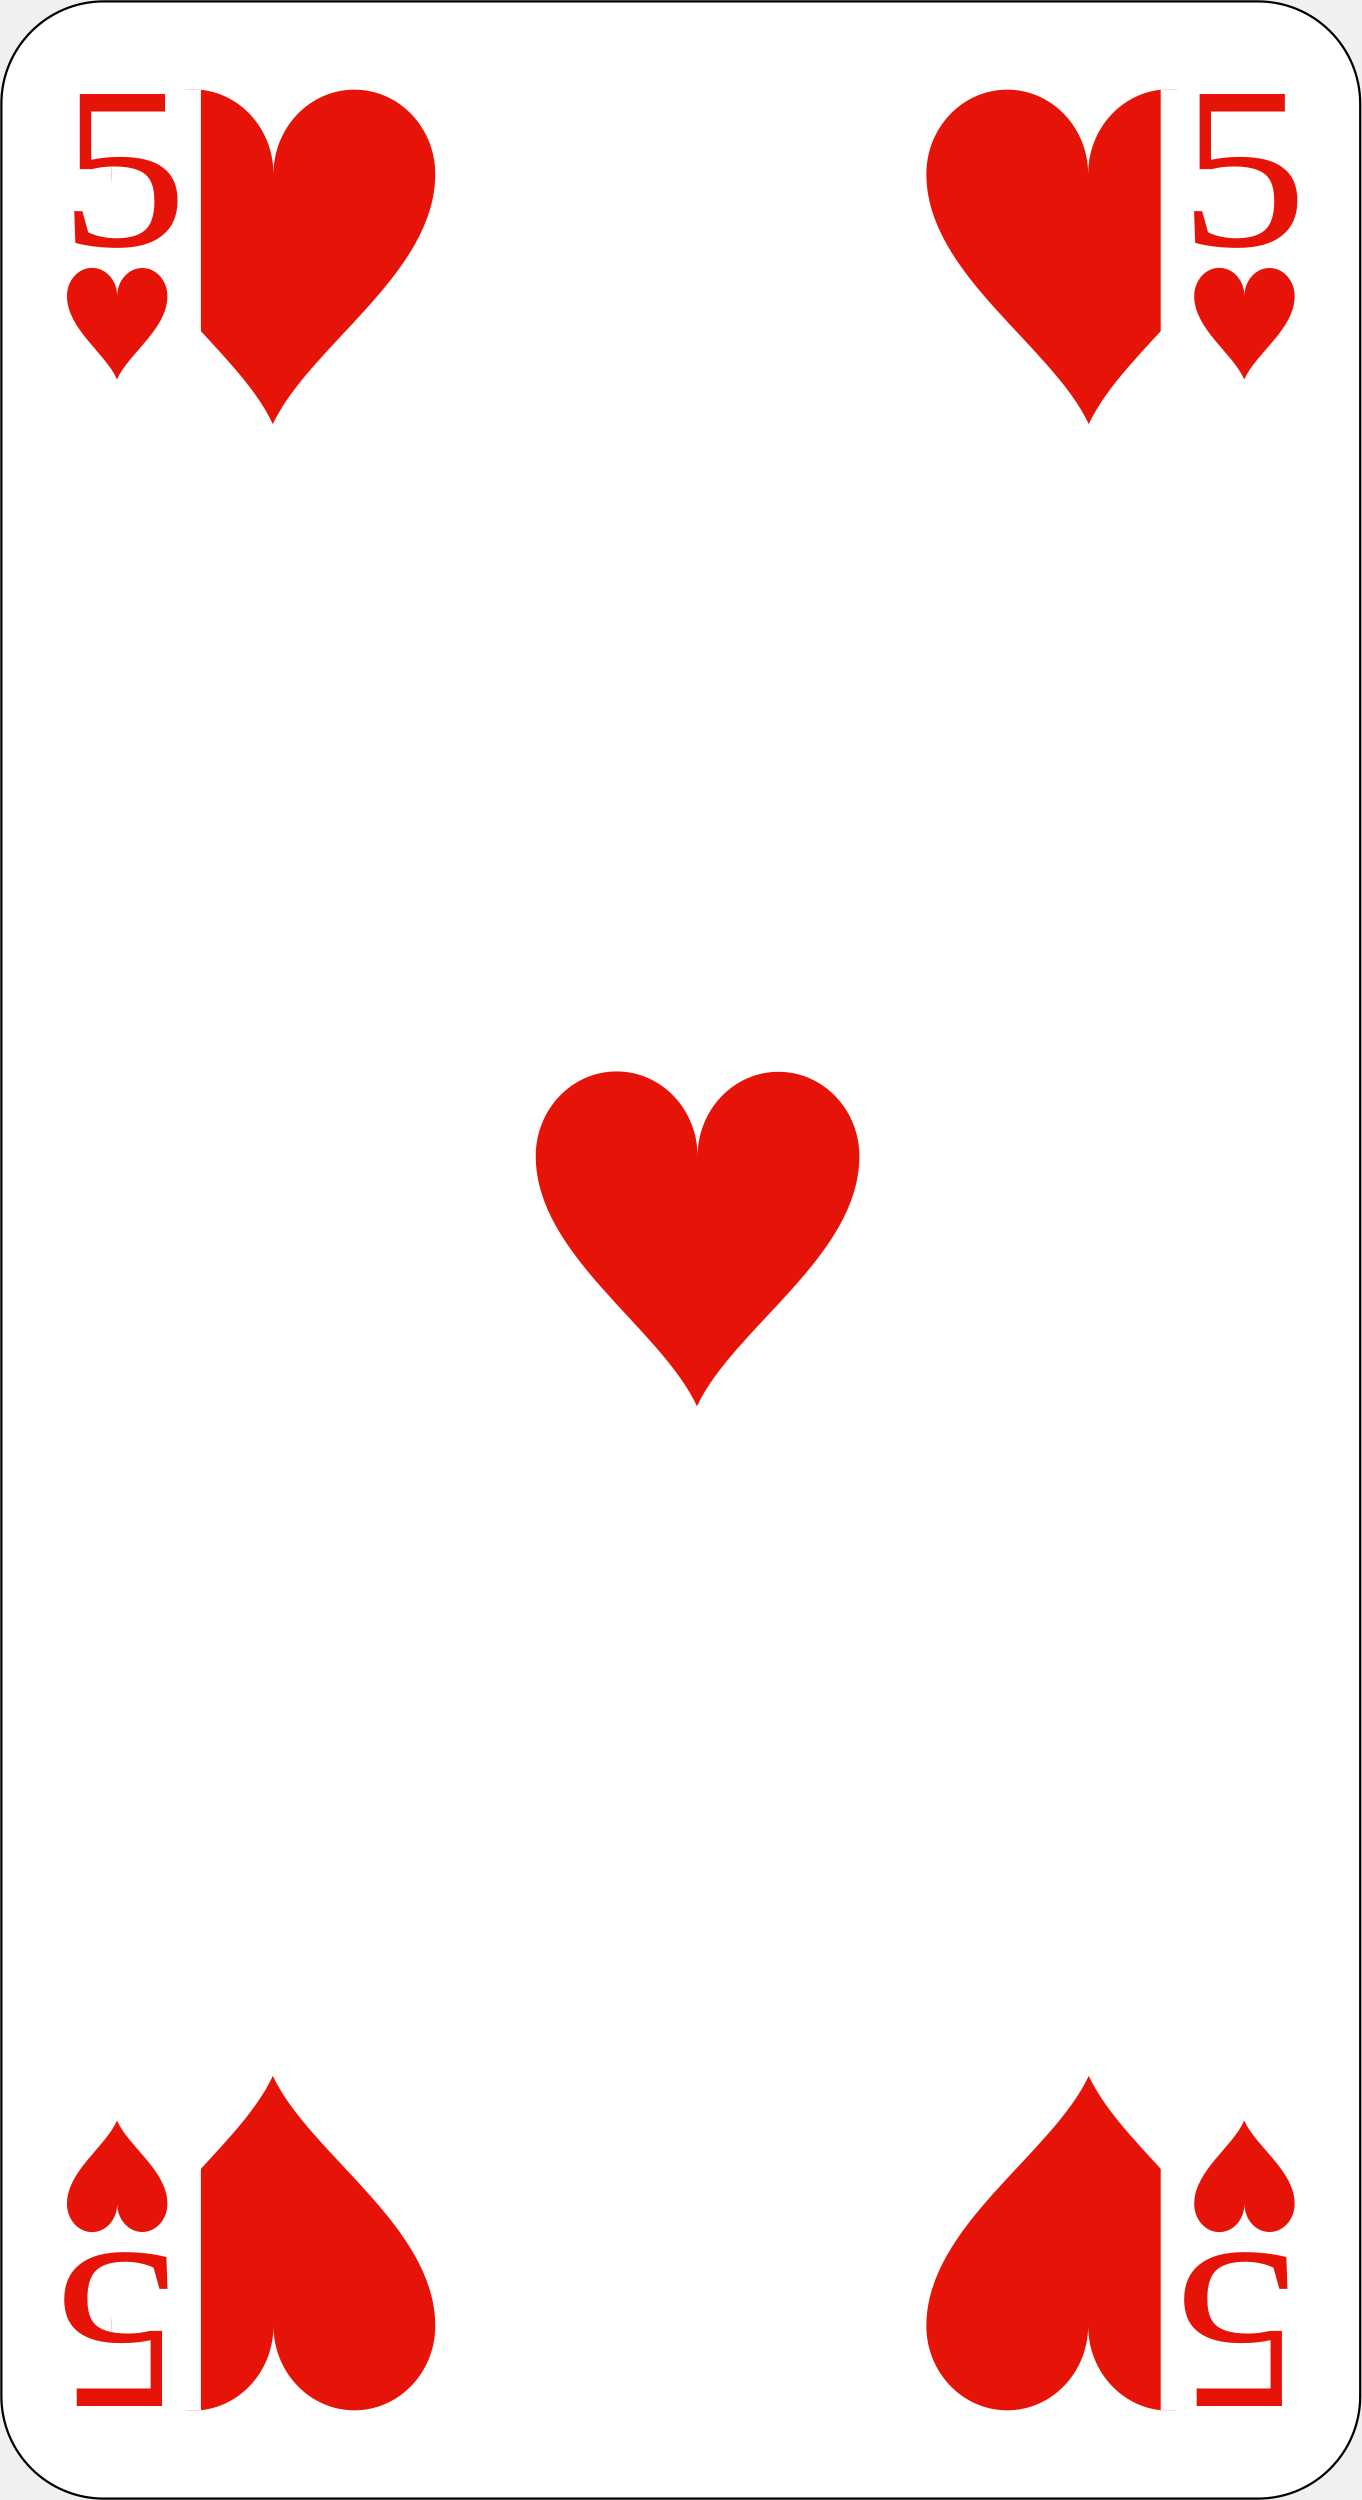
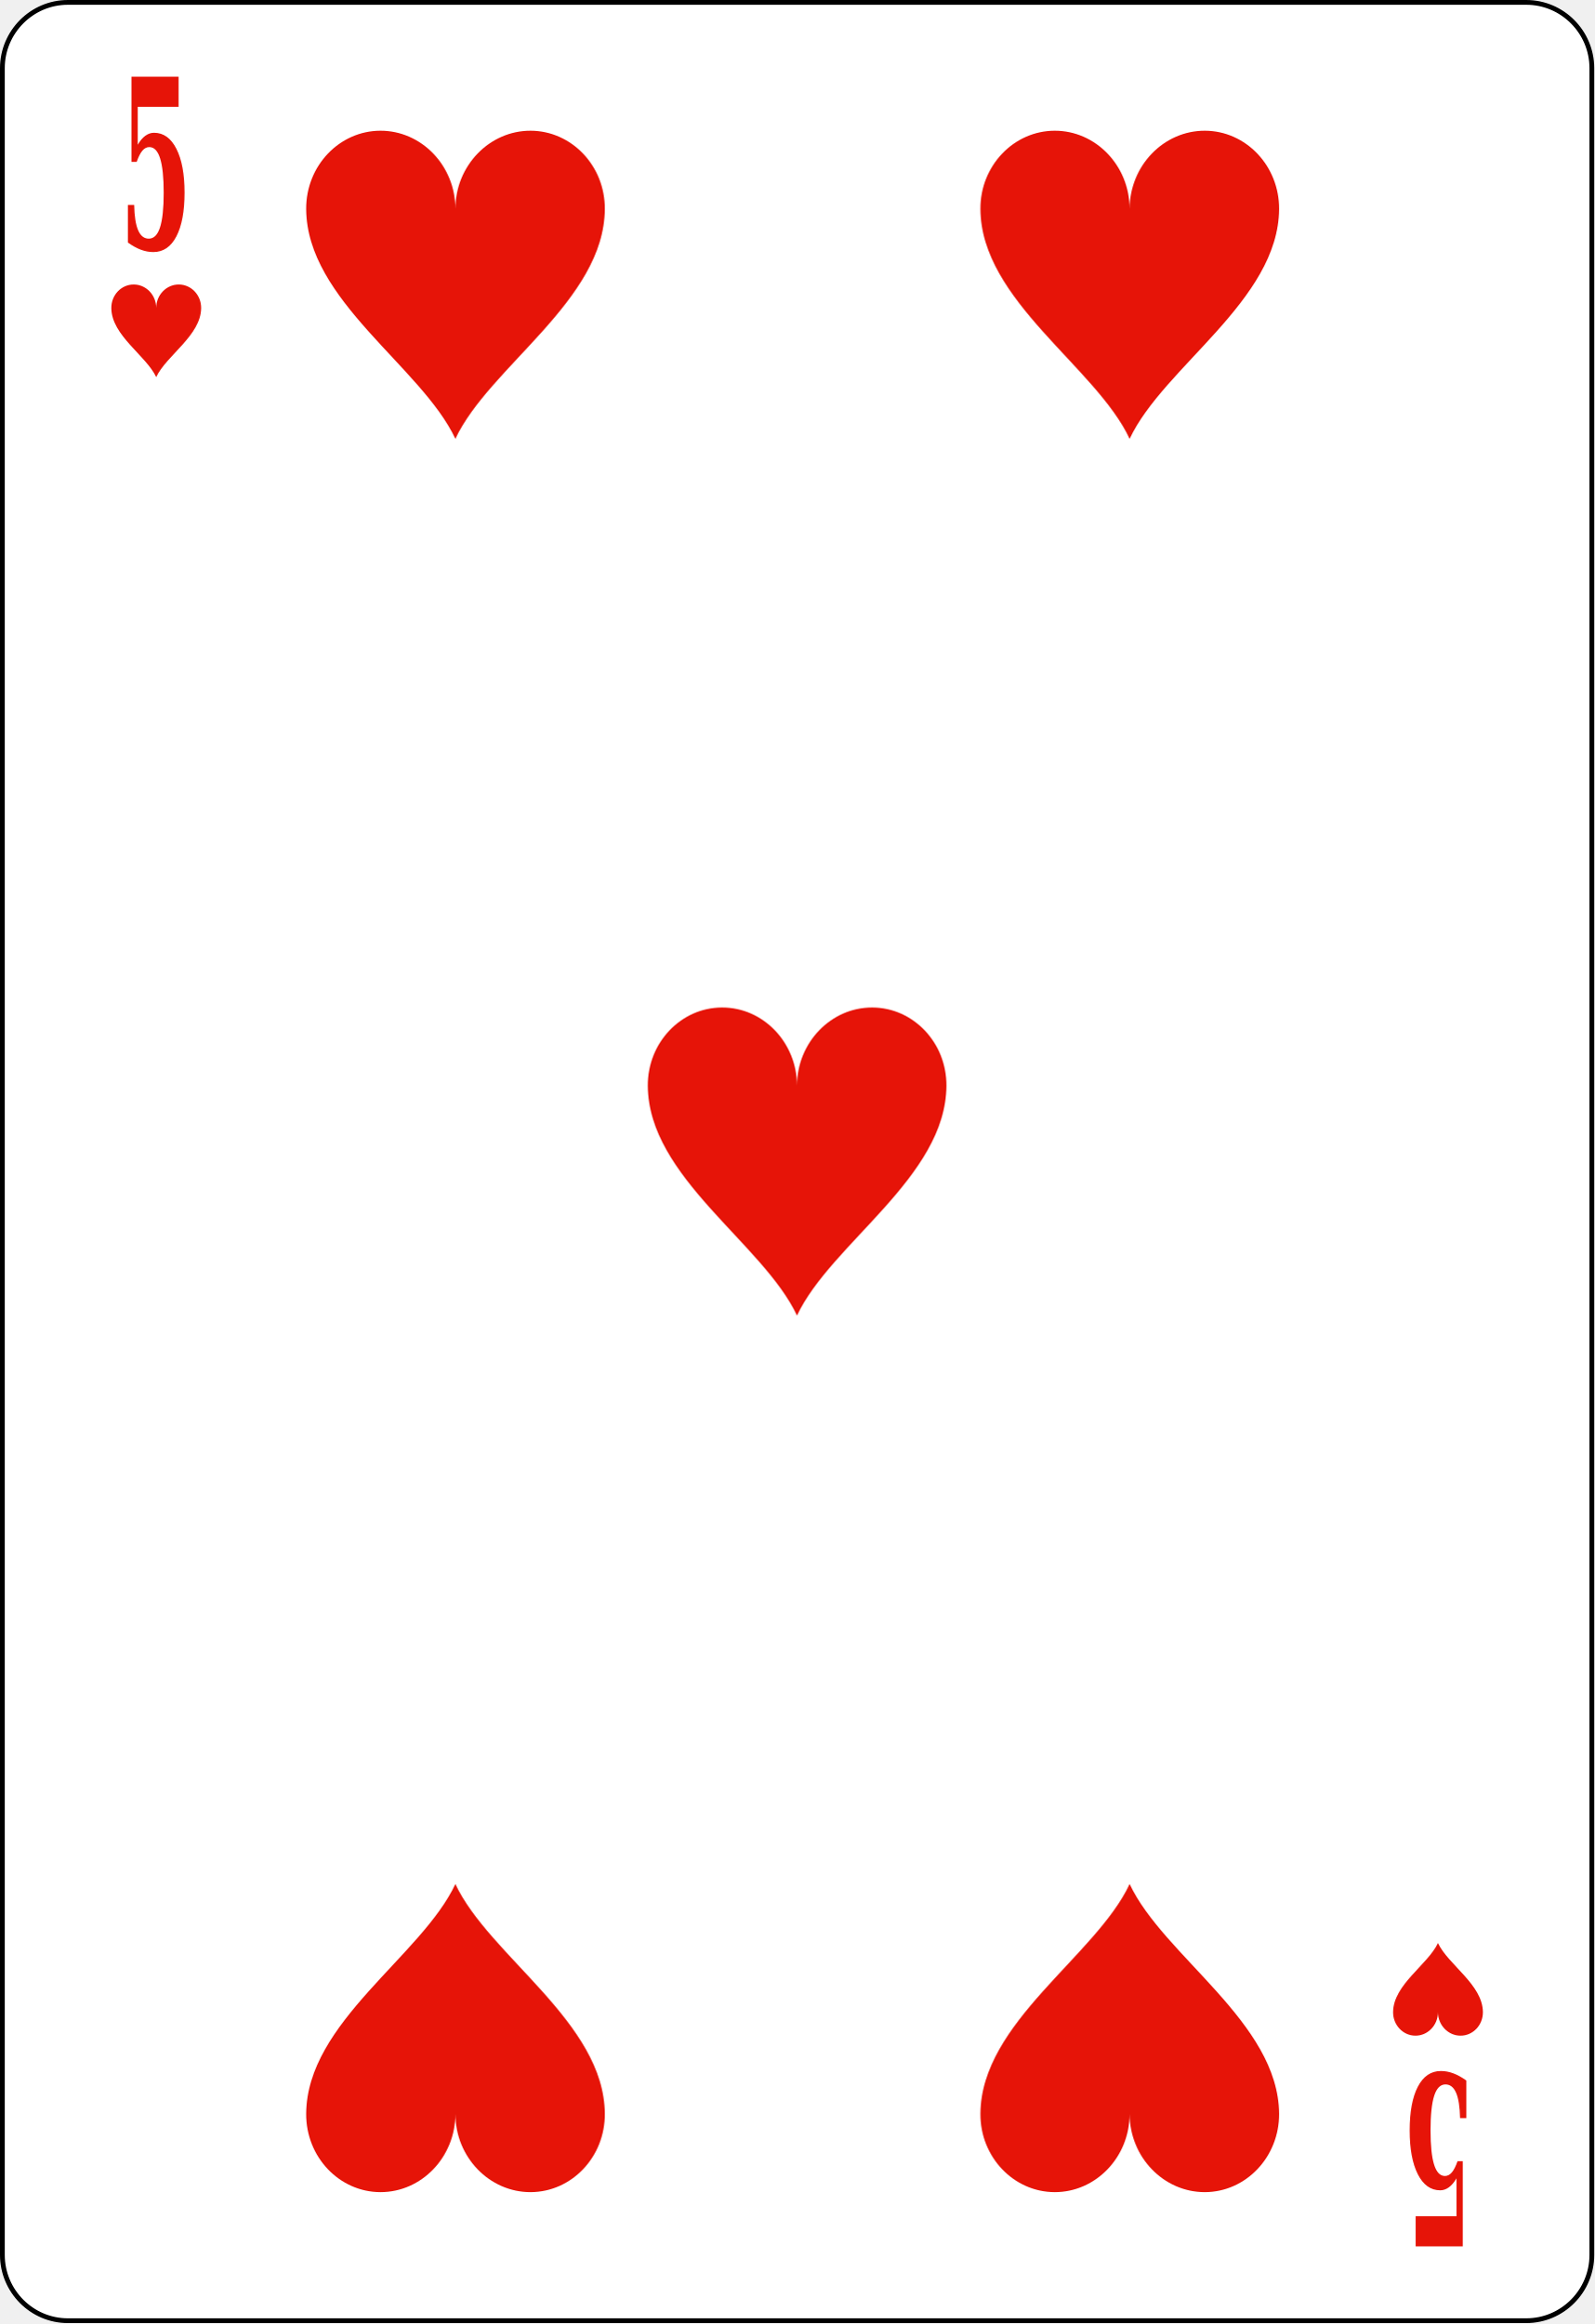
- <svg xmlns="http://www.w3.org/2000/svg" width="61" height="112" id="svg2" version="1.0">
-   <defs id="defs4">
-     </defs>
-   <g id="layer1" transform="translate(0,-940.3623)">
-     <rect style="fill:#ffffff;fill-opacity:1;fill-rule:evenodd;stroke:#000000;stroke-width:0.1;stroke-linecap:butt;stroke-linejoin:round;stroke-miterlimit:79.2;stroke-dasharray:none;stroke-opacity:1" id="rect2160" width="60.875" y="940.425" x="0.062" height="111.875" ry="4.588" />
-     <g id="g3055" transform="translate(-2,-11)">
-       <g transform="matrix(0.4648477,0,0,0.4643697,-25.45445,948.9778)" id="g2876" style="fill:#e61408;fill-rule:nonzero;stroke:#000000;stroke-miterlimit:4">
-         <path style="stroke:none" d="M 69.817,21.907 C 69.831,31.487 81.84,38.464 85.356,46.05 C 88.903,38.482 100.948,31.568 101.01,21.987 C 101.037,17.47 97.54,13.793 93.231,13.784 C 88.924,13.775 85.426,17.425 85.414,21.952 C 85.426,17.425 81.943,13.757 77.636,13.749 C 73.328,13.73 69.831,17.389 69.817,21.907 L 69.817,21.907 z" id="path2878" />
-       </g>
-       <rect ry="0" y="955.362" x="7" height="15" width="4" id="rect2509" style="fill:#ffffff;fill-opacity:1;stroke:#000000;stroke-width:0;stroke-linejoin:miter;stroke-miterlimit:79.2;stroke-dasharray:none;stroke-opacity:1" />
-     </g>
-     <text xml:space="preserve" style="font-size:11.838px;font-style:normal;font-weight:normal;fill:#e61408;fill-opacity:1;stroke:none;stroke-width:1px;stroke-linecap:butt;stroke-linejoin:miter;stroke-opacity:1;font-family:Bitstream Vera Sans" x="2.516" y="1002.663" id="text7838" transform="scale(1.053923,0.9488356)">
-       <tspan id="tspan7840" x="2.516" y="1002.663" style="font-size:10.917px;fill:#e61408;fill-opacity:1;font-family:Times New Roman">5</tspan>
-     </text>
-     <g id="g3050" transform="translate(21,4.7929484e-7)">
-       <g style="fill:#e61408;fill-rule:nonzero;stroke:#000000;stroke-miterlimit:4" id="g3038" transform="matrix(-0.4648477,0,0,0.4643697,67.45445,937.9778)">
-         <path id="path3040" d="M 69.817,21.907 C 69.831,31.487 81.84,38.464 85.356,46.05 C 88.903,38.482 100.948,31.568 101.01,21.987 C 101.037,17.47 97.54,13.793 93.231,13.784 C 88.924,13.775 85.426,17.425 85.414,21.952 C 85.426,17.425 81.943,13.757 77.636,13.749 C 73.328,13.73 69.831,17.389 69.817,21.907 L 69.817,21.907 z" style="stroke:none" />
-       </g>
-       <rect transform="scale(-1,1)" style="fill:#ffffff;fill-opacity:1;stroke:#000000;stroke-width:0;stroke-linejoin:miter;stroke-miterlimit:79.2;stroke-dasharray:none;stroke-opacity:1" id="rect3042" width="4" height="15" x="-35" y="944.362" ry="0" />
-     </g>
-     <text transform="scale(1.053923,0.9488356)" id="text7842" y="1002.663" x="50.118" style="font-size:11.838px;font-style:normal;font-weight:normal;fill:#e61408;fill-opacity:1;stroke:none;stroke-width:1px;stroke-linecap:butt;stroke-linejoin:miter;stroke-opacity:1;font-family:Bitstream Vera Sans" xml:space="preserve">
-       <tspan style="font-size:10.917px;fill:#e61408;fill-opacity:1;font-family:Times New Roman" y="1002.663" x="50.118" id="tspan7844">5</tspan>
-     </text>
-     <g transform="matrix(1,0,0,-1,-2,2003.724)" id="g3060">
-       <g style="fill:#e61408;fill-rule:nonzero;stroke:#000000;stroke-miterlimit:4" id="g3062" transform="matrix(0.4648477,0,0,0.4643697,-25.45445,948.9778)">
-         <path id="path3064" d="M 69.817,21.907 C 69.831,31.487 81.84,38.464 85.356,46.05 C 88.903,38.482 100.948,31.568 101.01,21.987 C 101.037,17.47 97.54,13.793 93.231,13.784 C 88.924,13.775 85.426,17.425 85.414,21.952 C 85.426,17.425 81.943,13.757 77.636,13.749 C 73.328,13.73 69.831,17.389 69.817,21.907 L 69.817,21.907 z" style="stroke:none" />
-       </g>
-       <rect style="fill:#ffffff;fill-opacity:1;stroke:#000000;stroke-width:0;stroke-linejoin:miter;stroke-miterlimit:79.2;stroke-dasharray:none;stroke-opacity:1" id="rect3066" width="4" height="15" x="7" y="955.362" ry="0" />
-     </g>
-     <text xml:space="preserve" style="font-size:11.838px;font-style:normal;font-weight:normal;fill:#e61408;fill-opacity:1;stroke:none;stroke-width:1px;stroke-linecap:butt;stroke-linejoin:miter;stroke-opacity:1;font-family:Bitstream Vera Sans" x="-7.761" y="-1097.516" id="text7846" transform="scale(-1.053923,-0.9488356)">
-       <tspan id="tspan7848" x="-7.761" y="-1097.516" style="font-size:10.917px;fill:#e61408;fill-opacity:1;font-family:Times New Roman">5</tspan>
-     </text>
-     <g transform="matrix(1,0,0,-1,21,1992.724)" id="g3068">
-       <g transform="matrix(-0.4648477,0,0,0.4643697,67.45445,937.9778)" id="g3070" style="fill:#e61408;fill-rule:nonzero;stroke:#000000;stroke-miterlimit:4">
-         <path style="stroke:none" d="M 69.817,21.907 C 69.831,31.487 81.84,38.464 85.356,46.05 C 88.903,38.482 100.948,31.568 101.01,21.987 C 101.037,17.47 97.54,13.793 93.231,13.784 C 88.924,13.775 85.426,17.425 85.414,21.952 C 85.426,17.425 81.943,13.757 77.636,13.749 C 73.328,13.73 69.831,17.389 69.817,21.907 L 69.817,21.907 z" id="path3072" />
-       </g>
-       <rect ry="0" y="944.362" x="-35" height="15" width="4" id="rect3074" style="fill:#ffffff;fill-opacity:1;stroke:#000000;stroke-width:0;stroke-linejoin:miter;stroke-miterlimit:79.2;stroke-dasharray:none;stroke-opacity:1" transform="scale(-1,1)" />
-     </g>
-     <text transform="scale(-1.053923,-0.9488356)" id="text7850" y="-1097.516" x="-55.368" style="font-size:11.838px;font-style:normal;font-weight:normal;fill:#e61408;fill-opacity:1;stroke:none;stroke-width:1px;stroke-linecap:butt;stroke-linejoin:miter;stroke-opacity:1;font-family:Bitstream Vera Sans" xml:space="preserve">
-       <tspan style="font-size:10.917px;fill:#e61408;fill-opacity:1;font-family:Times New Roman" y="-1097.516" x="-55.368" id="tspan7852">5</tspan>
-     </text>
-     <g transform="matrix(0.1442539,0,0,0.1547939,-7.071288,950.234)" id="g2612" style="fill:#e61408;fill-rule:nonzero;stroke:#000000;stroke-miterlimit:4">
-       <path style="stroke:none" d="M 69.817,21.907 C 69.831,31.487 81.84,38.464 85.356,46.05 C 88.903,38.482 100.948,31.568 101.01,21.987 C 101.037,17.47 97.54,13.793 93.231,13.784 C 88.924,13.775 85.426,17.425 85.414,21.952 C 85.426,17.425 81.943,13.757 77.636,13.749 C 73.328,13.73 69.831,17.389 69.817,21.907 L 69.817,21.907 z" id="path2614" />
-     </g>
-     <g style="fill:#e61408;fill-rule:nonzero;stroke:#000000;stroke-miterlimit:4" id="g2616" transform="matrix(0.1442539,0,0,0.1547939,43.42857,950.234)">
-       <path id="path2618" d="M 69.817,21.907 C 69.831,31.487 81.84,38.464 85.356,46.05 C 88.903,38.482 100.948,31.568 101.01,21.987 C 101.037,17.47 97.54,13.793 93.231,13.784 C 88.924,13.775 85.426,17.425 85.414,21.952 C 85.426,17.425 81.943,13.757 77.636,13.749 C 73.328,13.73 69.831,17.389 69.817,21.907 L 69.817,21.907 z" style="stroke:none" />
-     </g>
-     <g style="fill:#e61408;fill-rule:nonzero;stroke:#000000;stroke-miterlimit:4" id="g2620" transform="matrix(0.1442539,0,0,-0.1547939,-7.071288,1042.49)">
-       <path id="path2622" d="M 69.817,21.907 C 69.831,31.487 81.84,38.464 85.356,46.05 C 88.903,38.482 100.948,31.568 101.01,21.987 C 101.037,17.47 97.54,13.793 93.231,13.784 C 88.924,13.775 85.426,17.425 85.414,21.952 C 85.426,17.425 81.943,13.757 77.636,13.749 C 73.328,13.73 69.831,17.389 69.817,21.907 L 69.817,21.907 z" style="stroke:none" />
-     </g>
-     <g transform="matrix(0.1442539,0,0,-0.1547939,43.42857,1042.49)" id="g2624" style="fill:#e61408;fill-rule:nonzero;stroke:#000000;stroke-miterlimit:4">
-       <path style="stroke:none" d="M 69.817,21.907 C 69.831,31.487 81.84,38.464 85.356,46.05 C 88.903,38.482 100.948,31.568 101.01,21.987 C 101.037,17.47 97.54,13.793 93.231,13.784 C 88.924,13.775 85.426,17.425 85.414,21.952 C 85.426,17.425 81.943,13.757 77.636,13.749 C 73.328,13.73 69.831,17.389 69.817,21.907 L 69.817,21.907 z" id="path2626" />
-     </g>
-     <g transform="matrix(0.4648439,0,0,0.4643698,-8.454185,981.9778)" id="g2628" style="fill:#e61408;fill-rule:nonzero;stroke:#000000;stroke-miterlimit:4">
-       <path style="stroke:none" d="M 69.817,21.907 C 69.831,31.487 81.84,38.464 85.356,46.05 C 88.903,38.482 100.948,31.568 101.01,21.987 C 101.037,17.47 97.54,13.793 93.231,13.784 C 88.924,13.775 85.426,17.425 85.414,21.952 C 85.426,17.425 81.943,13.757 77.636,13.749 C 73.328,13.73 69.831,17.389 69.817,21.907 L 69.817,21.907 z" id="path2630" />
-     </g>
+ <svg xmlns="http://www.w3.org/2000/svg" xmlns:xlink="http://www.w3.org/1999/xlink" width="208" height="303" viewBox="0 0 167.086 242.667" xml:space="preserve" id="svg2" version="1.0">
+   <defs id="defs88" />
+   <path id="path5" d="M 166.836,235.893 C 166.836,239.685 163.75,242.784 159.966,242.784 L 7.111,242.784 C 3.336,242.784 0.25,239.685 0.25,235.893 L 0.25,6.775 C 0.25,2.988 3.336,-0.116 7.111,-0.116 L 159.966,-0.116 C 163.75,-0.116 166.836,2.988 166.836,6.775 L 166.836,235.893 L 166.836,235.893 z " style="fill:#ffffff;fill-rule:nonzero;stroke:#000000;stroke-width:0.5;stroke-miterlimit:4" />
+   <g style="fill-rule:nonzero;stroke:#000000;stroke-miterlimit:4;fill:#e61408;fill-opacity:1" id="g3420" transform="translate(1.342167,-0.133789)">
+     <path style="stroke:none;fill:#e61408;fill-opacity:1" d="M 17.374,7.802 L 17.374,10.958 L 13.093,10.958 L 13.093,14.933 C 13.333,14.518 13.598,14.205 13.886,13.994 C 14.175,13.783 14.479,13.677 14.8,13.677 C 15.794,13.677 16.576,14.239 17.145,15.362 C 17.714,16.485 17.999,18.013 17.999,19.945 C 17.999,21.91 17.713,23.439 17.142,24.534 C 16.571,25.629 15.766,26.177 14.729,26.177 C 14.294,26.177 13.859,26.095 13.425,25.933 C 12.99,25.771 12.536,25.519 12.062,25.177 L 12.062,21.239 L 12.718,21.239 C 12.742,22.429 12.881,23.314 13.135,23.897 C 13.389,24.479 13.761,24.771 14.252,24.771 C 14.784,24.771 15.177,24.375 15.431,23.582 C 15.685,22.79 15.812,21.581 15.812,19.956 C 15.812,18.355 15.687,17.158 15.438,16.366 C 15.189,15.573 14.812,15.177 14.306,15.177 C 14.032,15.177 13.79,15.303 13.577,15.556 C 13.364,15.809 13.165,16.199 12.98,16.729 L 12.437,16.729 L 12.437,7.802 L 17.374,7.802 L 17.374,7.802 z " id="path3422" />
  </g>
+   <g style="fill-rule:nonzero;stroke:#000000;stroke-miterlimit:4;fill:#e61408;fill-opacity:1" id="g3424" transform="translate(-0.9022199,0.5546912)">
+     <path style="stroke:none;fill:#e61408;fill-opacity:1" d="M 149.272,234.445 L 149.272,231.289 L 153.554,231.289 L 153.554,227.314 C 153.313,227.729 153.048,228.042 152.76,228.253 C 152.472,228.464 152.167,228.57 151.846,228.57 C 150.852,228.57 150.07,228.008 149.501,226.885 C 148.932,225.762 148.647,224.234 148.647,222.302 C 148.647,220.337 148.933,218.808 149.504,217.712 C 150.075,216.618 150.88,216.07 151.917,216.07 C 152.353,216.07 152.786,216.152 153.222,216.314 C 153.655,216.476 154.11,216.728 154.585,217.07 L 154.585,221.007 L 153.929,221.007 C 153.904,219.818 153.765,218.933 153.511,218.35 C 153.257,217.767 152.885,217.476 152.394,217.476 C 151.862,217.476 151.47,217.873 151.216,218.666 C 150.962,219.458 150.835,220.667 150.835,222.292 C 150.835,223.892 150.959,225.089 151.208,225.881 C 151.457,226.673 151.835,227.07 152.341,227.07 C 152.614,227.07 152.856,226.944 153.069,226.691 C 153.282,226.439 153.481,226.048 153.665,225.519 L 154.21,225.519 L 154.21,234.445 L 149.272,234.445 L 149.272,234.445 z " id="path3426" />
+   </g>
+   <path style="fill:#e61408;fill-rule:nonzero;stroke:none;stroke-miterlimit:4" d="M 75.673,105.192 C 71.366,105.202 67.863,108.884 67.891,113.401 C 67.952,122.981 79.984,129.909 83.531,137.475 C 87.078,129.909 99.135,122.981 99.195,113.401 C 99.224,108.884 95.721,105.202 91.413,105.192 C 87.105,105.184 83.543,108.85 83.531,113.376 C 83.518,108.85 79.981,105.184 75.673,105.192 z " id="path2170" />
+   <path id="path2225" d="M 14.006,29.437 C 12.711,29.44 11.658,30.547 11.666,31.906 C 11.684,34.786 15.302,36.869 16.369,39.144 C 17.435,36.869 21.061,34.786 21.079,31.906 C 21.087,30.547 20.034,29.44 18.739,29.437 C 17.444,29.435 16.372,30.537 16.369,31.898 C 16.365,30.537 15.301,29.435 14.006,29.437 z " style="fill:#e61408;fill-rule:nonzero;stroke:none;stroke-miterlimit:4" />
+   <use x="0" y="0" xlink:href="#path2225" id="use2231" transform="matrix(1,0,0,-1,134.3416,242.3621)" width="167.086" height="242.667" />
+   <use x="0" y="0" xlink:href="#path2170" id="use2196" transform="translate(-35.80557,-91.86269)" width="167.086" height="242.667" />
+   <use x="0" y="0" xlink:href="#path2170" id="use2198" transform="translate(34.86483,-91.86269)" width="167.086" height="242.667" />
+   <use x="0" y="0" xlink:href="#path2170" id="use2200" transform="matrix(1,0,0,-1,-35.80557,334.508)" width="167.086" height="242.667" />
+   <use x="0" y="0" xlink:href="#path2170" id="use2204" transform="matrix(1,0,0,-1,34.86483,334.508)" width="167.086" height="242.667" />
</svg>
